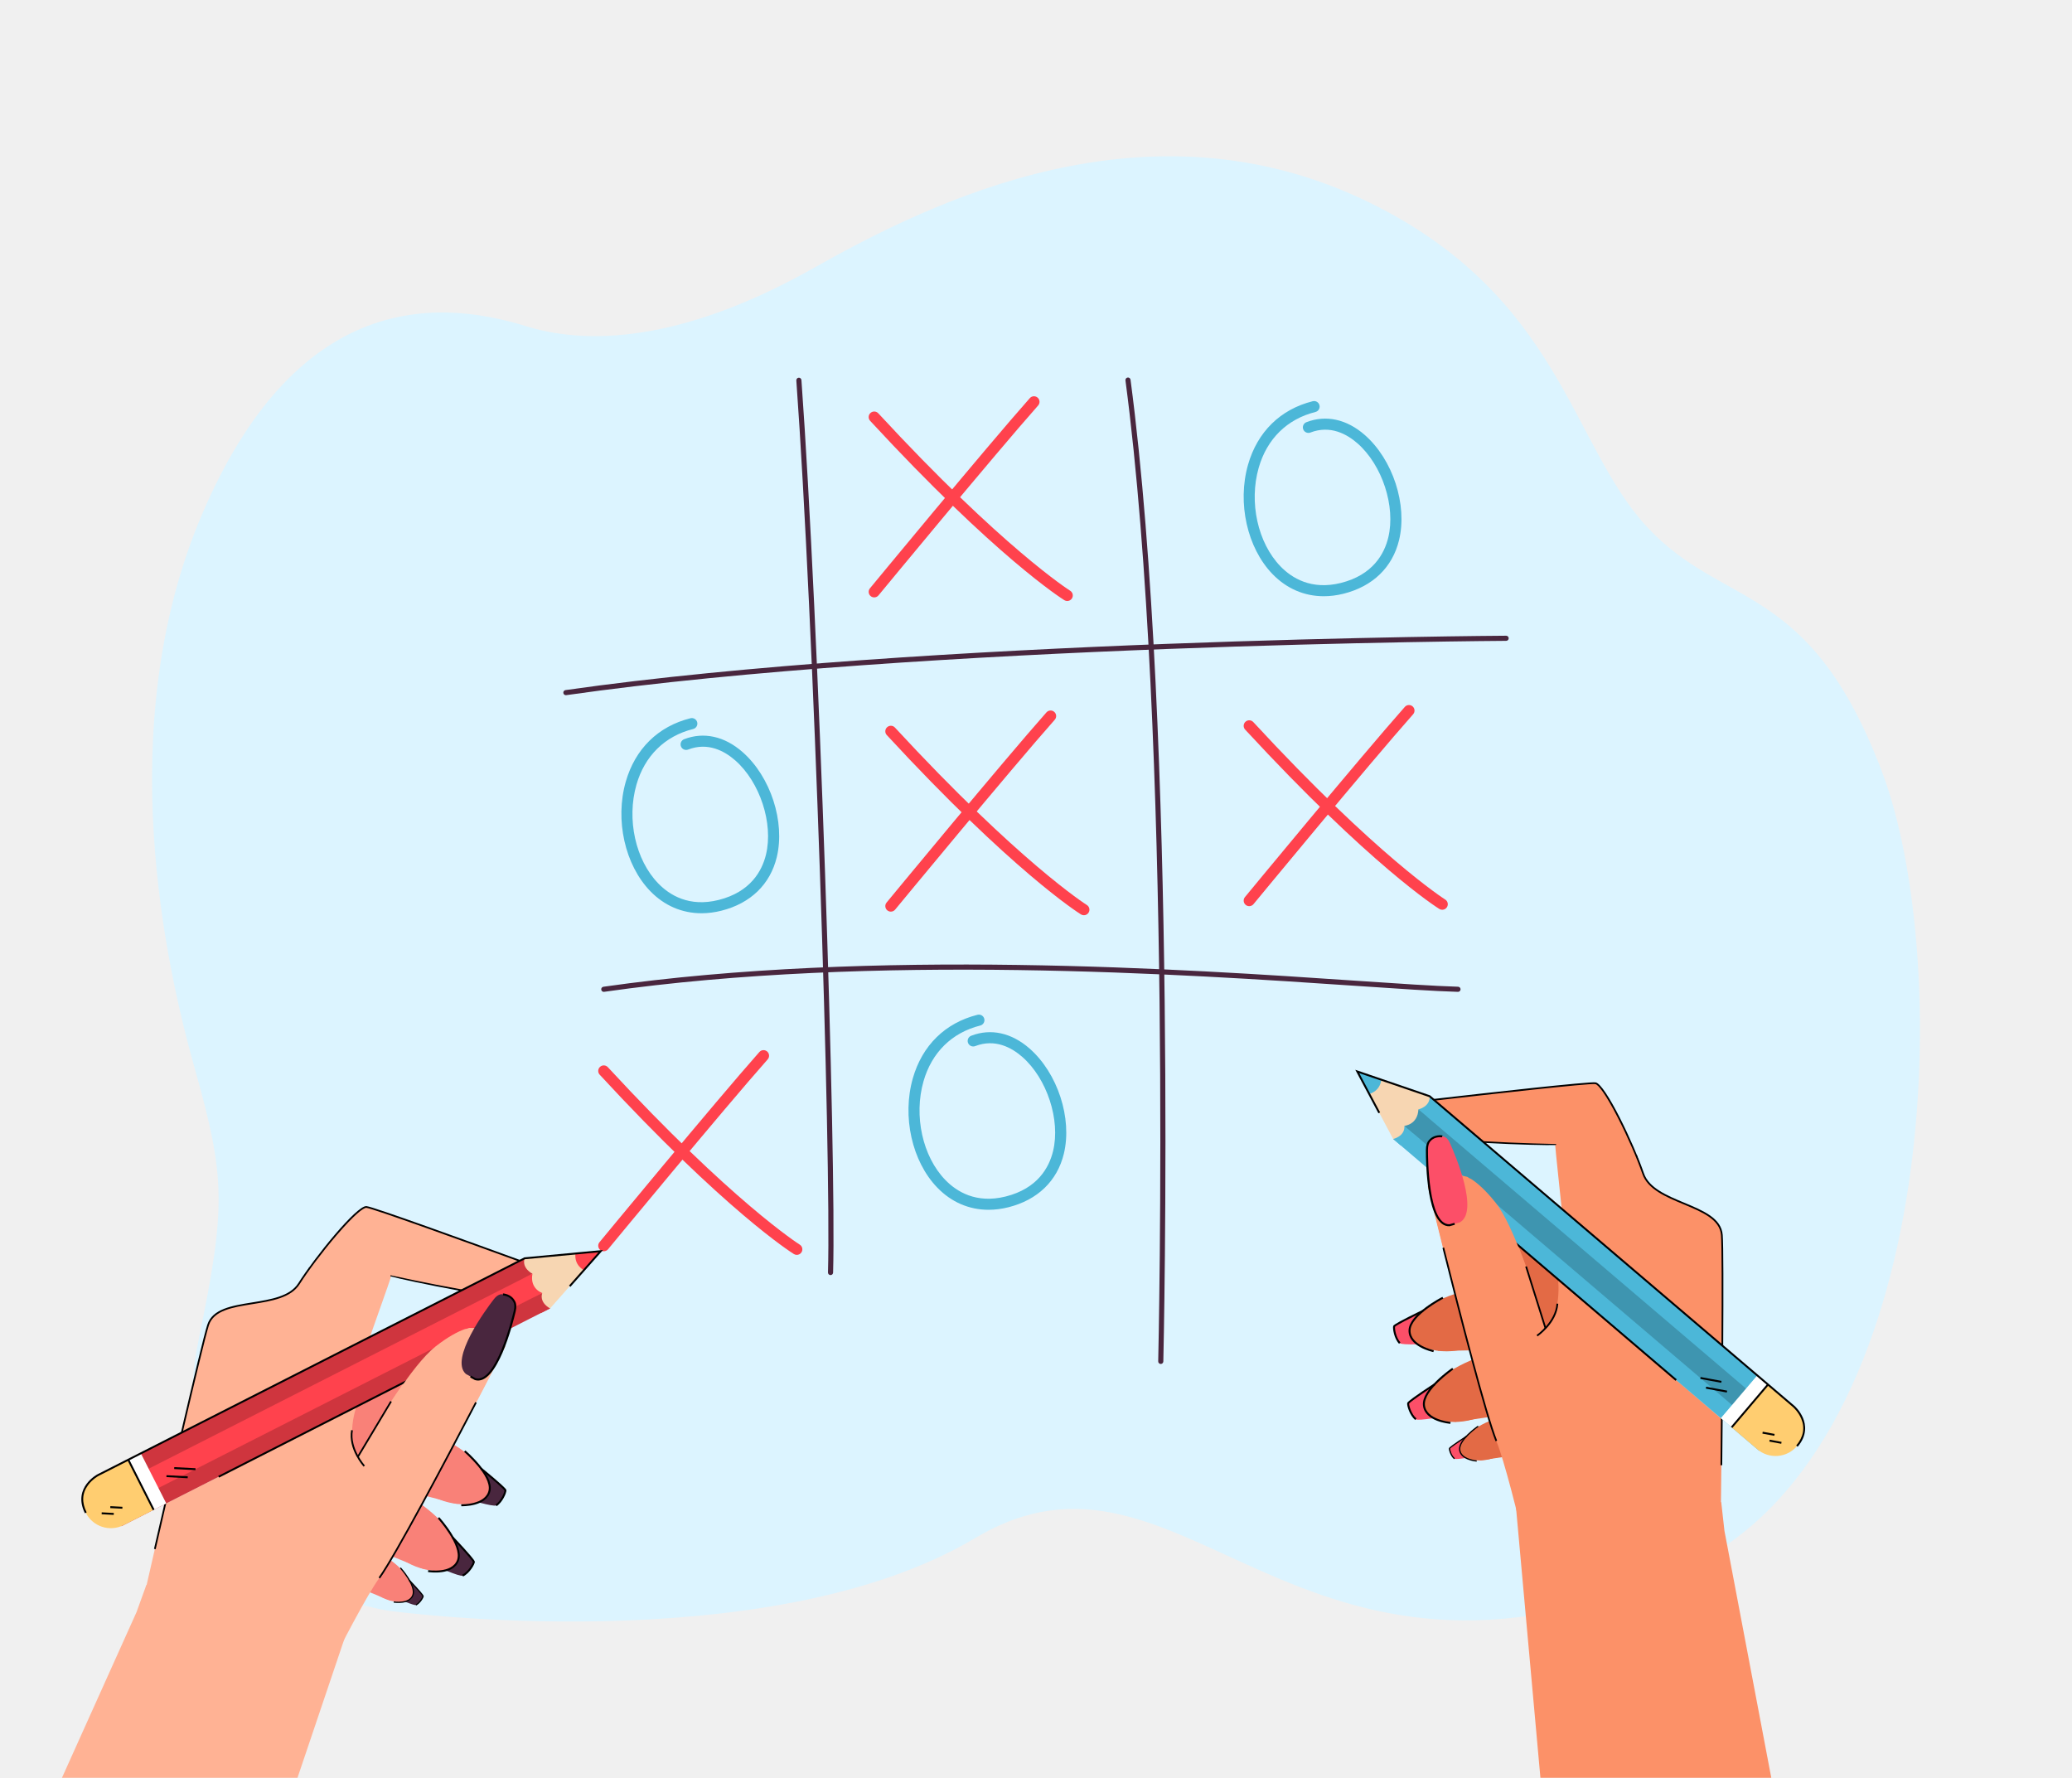
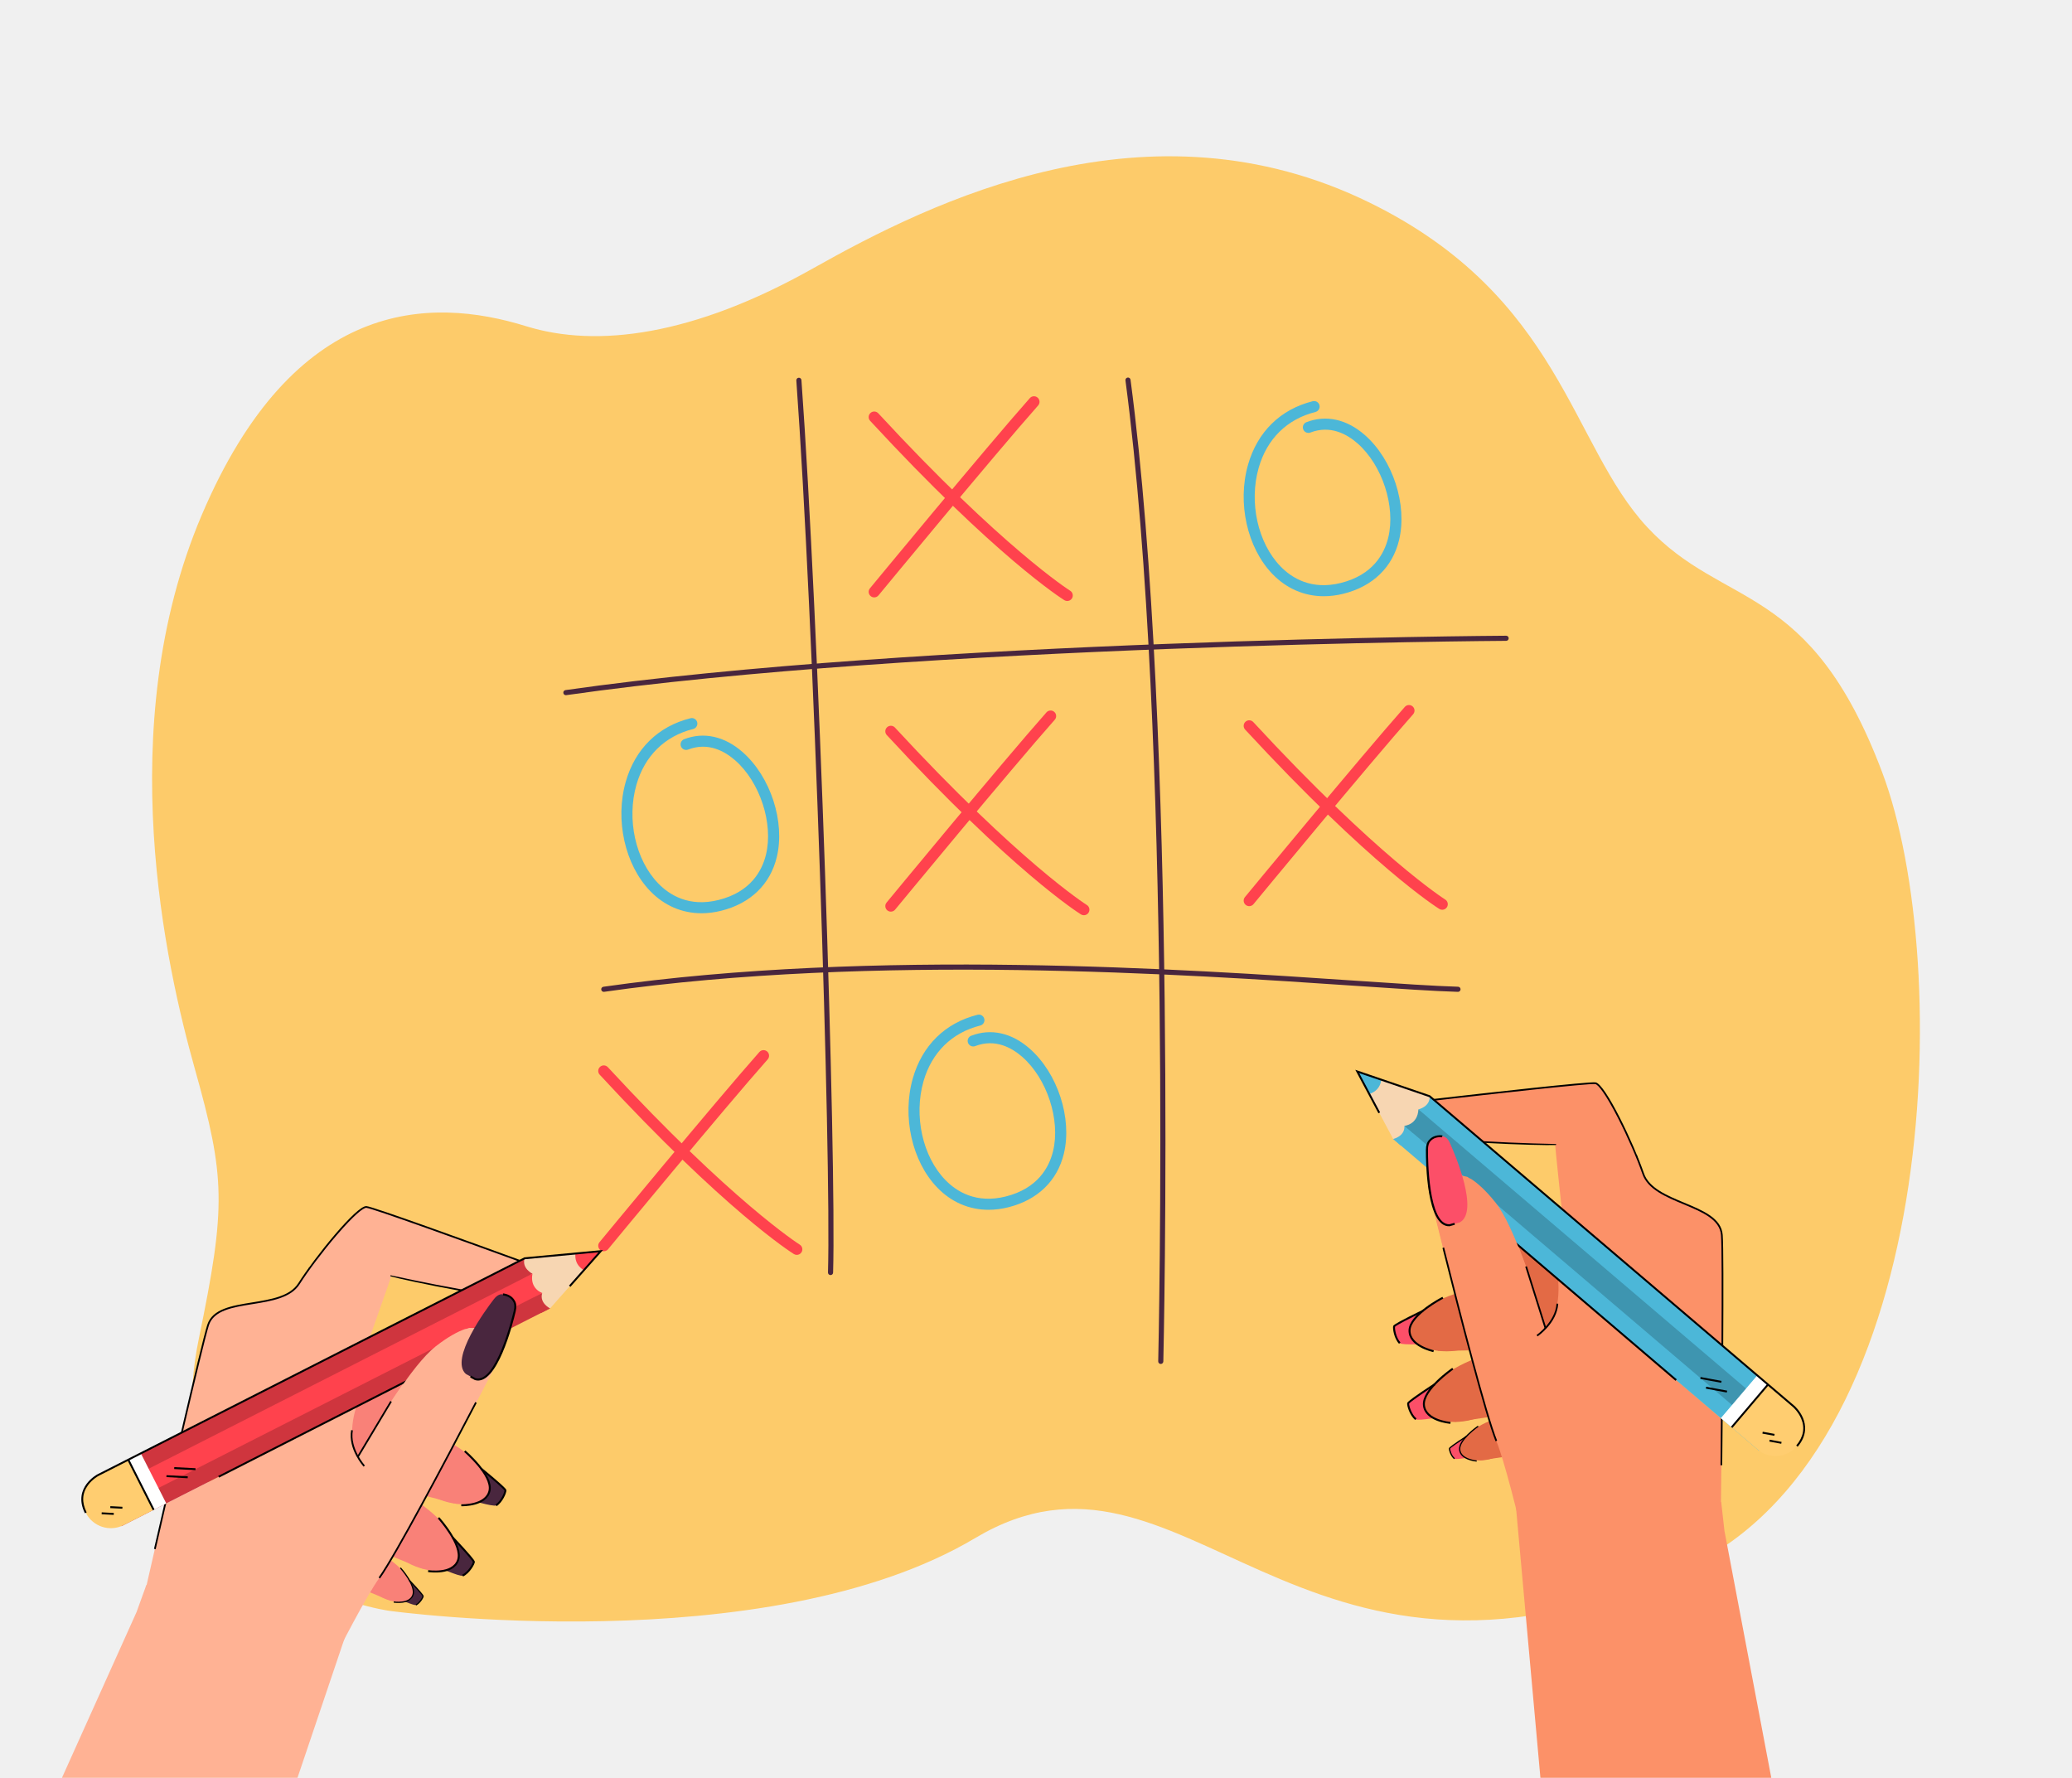
<svg xmlns="http://www.w3.org/2000/svg" version="1.1" id="Layer_1" x="0px" y="0px" viewBox="0 0 2331.278 2000" style="enable-background:new 0 0 2331.278 2000;" xml:space="preserve">
  <g>
-     <path style="fill:#DCF4FF;" d="M223.725,1505.94c30.891-149.507,29.829-181.431-4.617-303.9   c-31.938-113.552-93.559-383.548,7.609-621.999c103.888-244.863,256.931-246.69,365.252-213.059   c79.494,24.68,188.254,10.717,322.664-64.993c134.41-75.71,377.49-196.047,626.436-73.995   c215.245,105.529,226.083,272.405,312.37,365.15c86.288,92.745,182.838,59.718,264.233,275.573   c81.334,215.693,66.096,769.942-226.467,898.047c-435.389,190.644-558.585-176.702-793.893-36.508s-659.154,81.926-659.154,81.926   S167.93,1775.978,223.725,1505.94z" />
+     <path style="fill:#FDCB6A;" d="M223.725,1505.94c30.891-149.507,29.829-181.431-4.617-303.9   c-31.938-113.552-93.559-383.548,7.609-621.999c103.888-244.863,256.931-246.69,365.252-213.059   c79.494,24.68,188.254,10.717,322.664-64.993c134.41-75.71,377.49-196.047,626.436-73.995   c215.245,105.529,226.083,272.405,312.37,365.15c86.288,92.745,182.838,59.718,264.233,275.573   c81.334,215.693,66.096,769.942-226.467,898.047c-435.389,190.644-558.585-176.702-793.893-36.508s-659.154,81.926-659.154,81.926   S167.93,1775.978,223.725,1505.94z" />
    <g>
      <g>
        <path style="fill:#49263E;" d="M934.471,1434.476c-0.028,0-0.056,0-0.084-0.001c-1.59-0.046-2.842-1.372-2.795-2.962     c3.813-131.792-16.142-733.683-35.612-1003.484c-0.114-1.586,1.078-2.965,2.664-3.079c1.569-0.127,2.968,1.078,3.08,2.665     c19.478,269.923,39.442,872.167,35.624,1004.065C937.302,1433.241,936.021,1434.476,934.471,1434.476z" />
      </g>
      <g>
        <path style="fill:#49263E;" d="M1306.021,1534.437c0,0-0.047,0-0.071-0.001c-1.59-0.038-2.848-1.358-2.81-2.948     c0.169-6.984,16.165-703.085-36.846-1103.508c-0.208-1.577,0.9-3.024,2.476-3.232c1.601-0.221,3.024,0.9,3.234,2.476     c53.069,400.869,37.062,1097.412,36.895,1104.402C1308.861,1533.193,1307.578,1534.437,1306.021,1534.437z" />
      </g>
      <g>
        <path style="fill:#49263E;" d="M679.327,1115.82c-1.41,0-2.641-1.036-2.847-2.473c-0.225-1.574,0.87-3.032,2.444-3.257     c304.608-43.512,656.755-19.648,845.941-6.828c49.682,3.367,88.923,6.026,115.667,6.8c1.59,0.046,2.842,1.372,2.795,2.962     c-0.047,1.59-1.425,2.874-2.96,2.795c-26.858-0.778-66.148-3.44-115.892-6.812c-188.973-12.806-540.726-36.645-844.738,6.783     C679.601,1115.811,679.462,1115.82,679.327,1115.82z" />
      </g>
      <g>
        <path style="fill:#49263E;" d="M636.672,782.071c-1.41,0-2.641-1.036-2.848-2.473c-0.223-1.574,0.87-3.032,2.445-3.257     c400.278-57.158,1051.786-61.122,1058.319-61.156h0.015c1.584,0,2.872,1.279,2.88,2.864c0.008,1.591-1.275,2.886-2.865,2.894     c-6.531,0.034-657.649,3.997-1057.535,61.098C636.946,782.062,636.807,782.071,636.672,782.071z" />
      </g>
      <g>
        <path style="fill:#FF424D;" d="M1002.331,1025.582c-1.397,0-2.805-0.467-3.967-1.426c-2.658-2.192-3.037-6.125-0.845-8.786     c1.299-1.575,130.454-158.176,179.886-213.956c2.287-2.58,6.233-2.816,8.811-0.532c2.579,2.286,2.818,6.23,0.532,8.81     c-49.288,55.615-178.301,212.045-179.598,213.619C1005.916,1024.807,1004.131,1025.582,1002.331,1025.582z" />
      </g>
      <g>
        <path style="fill:#FF424D;" d="M1219.512,1029.637c-1.127,0-2.266-0.305-3.294-0.945c-3.086-1.923-77.228-48.868-218.466-201.74     c-2.339-2.532-2.184-6.48,0.349-8.818c2.533-2.339,6.481-2.183,8.818,0.349c139.844,151.36,215.16,199.153,215.904,199.618     c2.923,1.826,3.815,5.674,1.991,8.597C1223.628,1028.595,1221.594,1029.637,1219.512,1029.637z" />
      </g>
      <g>
        <path style="fill:#FF424D;" d="M1405.537,1019.425c-1.397,0-2.804-0.467-3.967-1.426c-2.658-2.192-3.037-6.125-0.845-8.786     c1.299-1.575,130.454-158.175,179.886-213.956c2.289-2.58,6.233-2.816,8.811-0.531c2.579,2.286,2.818,6.23,0.532,8.81     c-49.288,55.617-178.301,212.045-179.598,213.619C1409.122,1018.651,1407.337,1019.425,1405.537,1019.425z" />
      </g>
      <g>
        <path style="fill:#FF424D;" d="M1622.718,1023.482c-1.127,0-2.266-0.305-3.294-0.945c-3.086-1.923-77.228-48.869-218.467-201.741     c-2.339-2.532-2.184-6.48,0.349-8.819c2.533-2.337,6.481-2.182,8.818,0.35c139.844,151.36,215.16,199.154,215.904,199.619     c2.923,1.826,3.815,5.674,1.991,8.598C1626.835,1022.44,1624.801,1023.482,1622.718,1023.482z" />
      </g>
      <g>
        <path style="fill:#FF424D;" d="M983.611,672.069c-1.397,0-2.804-0.467-3.967-1.426c-2.658-2.192-3.037-6.125-0.846-8.786     c1.299-1.575,130.454-158.175,179.886-213.956c2.289-2.58,6.233-2.816,8.811-0.531c2.579,2.286,2.818,6.23,0.532,8.81     c-49.288,55.617-178.3,212.045-179.598,213.619C987.195,671.295,985.41,672.069,983.611,672.069z" />
      </g>
      <g>
        <path style="fill:#FF424D;" d="M1200.791,676.126c-1.127,0-2.266-0.305-3.294-0.945c-3.086-1.923-77.228-48.869-218.466-201.741     c-2.34-2.532-2.184-6.48,0.349-8.819c2.533-2.337,6.481-2.182,8.818,0.35c139.844,151.36,215.16,199.154,215.904,199.619     c2.922,1.826,3.815,5.675,1.991,8.598C1204.908,675.084,1202.874,676.126,1200.791,676.126z" />
      </g>
      <g>
        <path style="fill:#FF424D;" d="M679.327,1407.673c-1.397,0-2.804-0.467-3.967-1.426c-2.658-2.192-3.037-6.125-0.845-8.786     c1.299-1.575,130.454-158.176,179.886-213.956c2.289-2.58,6.231-2.816,8.811-0.531c2.579,2.286,2.818,6.23,0.532,8.81     c-49.288,55.615-178.3,212.045-179.598,213.619C682.912,1406.899,681.127,1407.673,679.327,1407.673z" />
      </g>
      <g>
        <path style="fill:#FF424D;" d="M896.508,1411.73c-1.127,0-2.266-0.305-3.294-0.945c-3.086-1.923-77.228-48.869-218.466-201.741     c-2.339-2.532-2.184-6.48,0.349-8.818c2.533-2.339,6.481-2.182,8.818,0.349c139.844,151.36,215.16,199.154,215.904,199.619     c2.923,1.826,3.815,5.674,1.991,8.598C900.625,1410.687,898.591,1411.73,896.508,1411.73z" />
      </g>
      <g>
        <path style="fill:#4CB7D8;" d="M1489.427,670.752c-21.836,0.001-41.803-8.514-57.692-24.932     c-28.496-29.443-39.815-80.033-27.529-123.027c10.565-36.966,36.426-62.334,72.816-71.431c3.337-0.835,6.732,1.195,7.568,4.54     c0.836,3.344-1.198,6.733-4.542,7.568c-31.88,7.971-54.552,30.257-63.841,62.753c-11.12,38.913-1.048,84.524,24.496,110.917     c12.688,13.11,34.788,26.992,67.987,18.664c36.034-9.037,48.879-32.787,53.309-51.12c8.445-34.958-6.771-81.483-34.641-105.919     c-11.784-10.33-30.536-20.825-52.975-12.17c-3.219,1.243-6.827-0.361-8.068-3.576c-1.241-3.216,0.36-6.828,3.577-8.069     c22.05-8.506,45.379-3.381,65.695,14.43c31.573,27.681,48.143,78.511,38.546,118.235c-7.405,30.648-29.569,52.062-62.405,60.296     C1504.143,669.812,1496.68,670.752,1489.427,670.752z" />
      </g>
      <g>
        <path style="fill:#4CB7D8;" d="M1112.286,1361.001c-21.836,0.001-41.802-8.514-57.692-24.932     c-28.496-29.443-39.815-80.033-27.529-123.027c10.566-36.966,36.426-62.334,72.817-71.431c3.337-0.835,6.732,1.195,7.568,4.54     c0.836,3.344-1.198,6.733-4.542,7.568c-31.88,7.971-54.552,30.257-63.841,62.752c-11.12,38.913-1.048,84.524,24.496,110.917     c12.688,13.11,34.788,26.992,67.988,18.664c36.034-9.037,48.879-32.787,53.309-51.12c8.445-34.958-6.771-81.483-34.641-105.919     c-11.784-10.33-30.536-20.825-52.975-12.17c-3.219,1.243-6.828-0.361-8.068-3.576c-1.241-3.216,0.36-6.828,3.577-8.069     c22.05-8.506,45.379-3.381,65.695,14.43c31.573,27.681,48.143,78.511,38.546,118.235c-7.405,30.648-29.569,52.061-62.405,60.296     C1127.002,1360.061,1119.539,1361.001,1112.286,1361.001z" />
      </g>
      <g>
        <path style="fill:#4CB7D8;" d="M789.282,1027.401c-21.836,0.001-41.802-8.513-57.692-24.932     c-28.496-29.443-39.815-80.033-27.529-123.027c10.565-36.966,36.426-62.333,72.817-71.431c3.337-0.835,6.732,1.195,7.568,4.54     c0.836,3.344-1.198,6.733-4.542,7.568c-31.88,7.971-54.552,30.257-63.841,62.753c-11.12,38.913-1.048,84.524,24.496,110.917     c12.688,13.11,34.786,26.992,67.987,18.664c36.034-9.037,48.879-32.787,53.309-51.121c8.445-34.958-6.771-81.483-34.643-105.919     c-11.78-10.327-30.528-20.828-52.974-12.169c-3.219,1.24-6.827-0.362-8.068-3.576c-1.241-3.216,0.36-6.828,3.577-8.069     c22.042-8.507,45.379-3.384,65.695,14.429c31.573,27.681,48.142,78.511,38.546,118.235     c-7.405,30.649-29.567,52.063-62.405,60.297C803.998,1026.46,796.535,1027.401,789.282,1027.401z" />
      </g>
    </g>
    <g>
      <g>
        <g>
          <path style="fill:#E36A45;" d="M1669.101,1385.373c-54.688-1.713,53.83,161.461,53.83,161.461s64.421,31.865,70.297,3.341      s13.672-192.55,8.876-196.057C1802.104,1354.118,1723.789,1387.086,1669.101,1385.373z" />
        </g>
      </g>
      <g>
        <g>
          <g>
            <g>
              <path style="fill:#E36A45;" d="M1678.968,1593.575l-6.782-28.859l-35.719,34.972        C1638.706,1599.727,1678.968,1593.575,1678.968,1593.575z" />
            </g>
          </g>
          <g>
            <g>
              <g>
                <path style="fill:#FC4F68;" d="M1584.349,1578.786c-2.243,3.795,6.213,15.522,8.711,17.857         c2.499,2.334,33.17-3.541,33.17-3.541l-12.009-35.746C1614.222,1557.355,1586.593,1574.99,1584.349,1578.786z" />
              </g>
            </g>
          </g>
          <g>
            <g>
              <g>
                <path style="fill:#E36A45;" d="M1602.215,1582.483c0.325,20.334,50.33,22.321,68.672,7.695         c18.343-14.626-2.048-65.059-2.048-65.059S1601.635,1546.208,1602.215,1582.483z" />
              </g>
            </g>
          </g>
          <g>
            <g>
              <g>
                <path d="M1635.223,1540.656l-1.24-1.814c-1.422,0.971-34.785,24.005-32.958,42.19c1.848,18.399,29.681,20.62,30.824,20.771         l0.289-2.179c-0.262-0.035-27.251-2.144-28.925-18.812C1601.514,1563.917,1634.886,1540.887,1635.223,1540.656z" />
              </g>
            </g>
          </g>
          <g>
            <g>
              <g>
                <path d="M1614.82,1558.278l-1.195-1.845c-0.074,0.048-7.482,4.849-14.834,9.87c-15.252,10.413-15.419,11.564-15.529,12.326         c-0.379,2.626,2.681,13.614,9.104,18.865l1.392-1.702c-5.778-4.724-8.474-14.657-8.331-16.735         c0.007-0.01,0.014-0.021,0.022-0.032C1586.87,1576.986,1601.511,1566.899,1614.82,1558.278z" />
              </g>
            </g>
          </g>
        </g>
        <g>
          <g>
            <g>
              <path style="fill:#E36A45;" d="M1691.656,1639.047l-4.354-18.531l-22.936,22.456        C1665.804,1642.996,1691.656,1639.047,1691.656,1639.047z" />
            </g>
          </g>
          <g>
            <g>
              <g>
                <path style="fill:#FC4F68;" d="M1630.901,1629.55c-1.44,2.437,3.989,9.967,5.594,11.466         c1.604,1.499,21.299-2.274,21.299-2.274l-7.711-22.953C1650.083,1615.789,1632.342,1627.113,1630.901,1629.55z" />
              </g>
            </g>
          </g>
          <g>
            <g>
              <g>
                <path style="fill:#E36A45;" d="M1642.373,1631.924c0.209,13.057,32.317,14.333,44.095,4.941         c11.778-9.391-1.315-41.775-1.315-41.775S1642.001,1608.632,1642.373,1631.924z" />
              </g>
            </g>
          </g>
          <g>
            <g>
              <g>
                <path d="M1663.568,1605.067l-0.796-1.165c-0.913,0.624-22.336,15.414-21.163,27.09c1.187,11.814,19.058,13.24,19.792,13.338         l0.186-1.399c-0.169-0.022-17.498-1.376-18.573-12.079C1641.923,1620.003,1663.351,1605.215,1663.568,1605.067z" />
              </g>
            </g>
          </g>
          <g>
            <g>
              <g>
                <path d="M1650.467,1616.382l-0.767-1.185c-0.048,0.031-4.804,3.114-9.525,6.337c-9.793,6.686-9.901,7.426-9.971,7.915         c-0.244,1.686,1.721,8.741,5.845,12.113l0.894-1.092c-3.71-3.033-5.441-9.411-5.349-10.746         c0.004-0.007,0.009-0.014,0.014-0.021C1632.519,1628.394,1641.921,1621.918,1650.467,1616.382z" />
              </g>
            </g>
          </g>
        </g>
        <g>
          <g>
            <path style="fill:#E36A45;" d="M1660.506,1519.014l-3.01-29.492l-39.924,30.083       C1619.787,1519.932,1660.506,1519.014,1660.506,1519.014z" />
          </g>
        </g>
        <g>
          <g>
            <g>
              <path style="fill:#FC4F68;" d="M1568.578,1492.168c-2.713,3.475,4.163,16.193,6.34,18.829        c2.177,2.637,33.35,0.759,33.35,0.759l-7.307-36.994C1600.961,1474.761,1571.292,1488.693,1568.578,1492.168z" />
            </g>
          </g>
        </g>
        <g>
          <g>
            <g>
              <path style="fill:#E36A45;" d="M1585.82,1498.134c-2.295,20.207,47.038,28.614,67.11,16.471s6.344-64.781,6.344-64.781        S1589.914,1462.087,1585.82,1498.134z" />
            </g>
          </g>
        </g>
        <g>
          <g>
            <g>
              <path d="M1623.937,1460.904l-0.996-1.959c-1.535,0.78-37.586,19.328-38.115,37.596c-0.536,18.484,26.779,24.269,27.893,24.566        l0.567-2.124c-0.256-0.068-26.748-5.634-26.263-22.379C1587.515,1479.633,1623.573,1461.089,1623.937,1460.904z" />
            </g>
          </g>
        </g>
        <g>
          <g>
            <g>
              <path d="M1569.636,1492.546c1.673-1.838,17.491-9.956,31.799-16.792l-0.948-1.984c-0.08,0.038-8.044,3.846-15.981,7.878        c-16.465,8.363-16.779,9.483-16.986,10.224c-0.714,2.556,0.906,13.845,6.6,19.879l1.599-1.508        c-5.122-5.428-6.517-15.625-6.108-17.668C1569.619,1492.565,1569.627,1492.556,1569.636,1492.546z" />
            </g>
          </g>
        </g>
      </g>
      <g>
        <g>
          <rect x="1855.222" y="1297.463" transform="matrix(0.9542 -0.2991 0.2991 0.9542 -318.3644 616.9741)" width="1.934" height="101.948" />
        </g>
      </g>
      <g>
        <g>
          <polygon style="fill:#FC9168;" points="1705.537,1693.959 1733.176,2000 1992.926,2000 1940.233,1722.179 1936.626,1689.926           " />
        </g>
      </g>
      <g>
        <path style="fill:#FE9F73;" d="M1749.354,1287.261l0.458-0.03C1749.797,1282.983,1749.701,1262.325,1749.354,1287.261z" />
      </g>
      <g>
        <g>
          <polygon style="fill:#FE9F73;" points="1645.499,1345.664 1645.904,1344.891 1626.409,1329.953 1625.897,1330.619     " />
        </g>
        <path style="fill:#FC9168;" d="M1937.246,1596.359c-0.153,17.185-0.315,35.223-0.485,52.013     c-0.881,88.378-1.879,165.099-1.879,165.099l-193.401,37.884c0,0-39.78-185.393-57.9-230.297     c-18.111-44.894-76.748-286.354-76.748-286.354l15.208-6.067l0.836-0.332l2.283,1.753l0.737,0.557l4.242,3.254l0.018,0.018     l0.018,0.018l0.045,0.036l10.313-13.452l10.735,3.445l2.164,1.431l2.124,0.962c6.822,4.359,16.016,12.241,27.368,26.415     c0.971,1.214,1.942,2.526,2.921,3.928c0.405,0.584,0.818,1.186,1.223,1.807c5.267,7.936,10.561,18.38,15.648,29.966     c0.252,0.566,0.503,1.133,0.746,1.708c0.252,0.566,0.494,1.132,0.737,1.699c1.132,2.642,2.247,5.33,3.352,8.053v0.009     c0.333,0.809,0.656,1.609,0.98,2.418c0.251,0.629,0.503,1.249,0.746,1.878c16.628,42.081,29.669,90.409,29.669,90.409     c6.741-6.561,16.479-21.68,14.281-53.763l108.531,90.833C1861.759,1531.686,1937.246,1596.35,1937.246,1596.359z" />
        <path style="fill:#FE9F73;" d="M1937.462,1571.786c0,0,0,0.009,0,0.018l-0.009-0.009L1937.462,1571.786z" />
        <path style="fill:#FC9168;" d="M1937.866,1513.239l-0.97-0.827l-179.85-153.232c0-1.078-7.341-68.67-7.241-71.034v-0.009     c0.009-0.126,0.009-0.189,0.009-0.189s-0.225,0-0.647-0.009c-2.571-0.054-12.628-0.261-26.523-0.719     c-0.225-0.009-0.44-0.009-0.665-0.018c-0.44-0.018-0.881-0.027-1.33-0.045c-12.547-0.422-27.953-1.034-43.726-1.896     c-2.364-0.135-4.745-0.27-7.118-0.413l-1.222-1.034l-53.694-45.748l-1.007-0.854c60.111-6.885,174.023-19.674,181.214-18.596     c9.806,1.483,41.677,66.699,53.685,101.689c11.999,34.99,85.915,33.776,88.539,69.081     C1938.181,1401.043,1938.217,1451.232,1937.866,1513.239z" />
      </g>
      <g>
        <g>
          <path d="M1576.572,1240.547l0.566-0.072l-0.755,0.89c0.018-0.081,0.027-0.135,0.036-0.162L1576.572,1240.547z" />
          <path d="M1750.819,1287.005l-0.036,0.989c0,0.063-0.341,0.117-0.979,0.153c-6.381,0.396-42.935-0.359-78.95-2.4l-1.052-0.899      l-1.222-1.034c40.05,2.409,80.648,3.164,81.251,3.173L1750.819,1287.005z" />
          <path d="M1938.819,1514.057c0,0.467-0.009,0.935,0,1.402c-0.009,0.467-0.009,0.944-0.009,1.42      c-0.054,7.856-0.108,15.873-0.162,24.007c-0.009,1.061-0.018,2.121-0.018,3.191c-0.054,7.658-0.117,15.405-0.179,23.198      c0,0.521-0.009,1.043-0.009,1.573c-0.009,0.593-0.009,1.196-0.018,1.798c0,0.656-0.009,1.313-0.018,1.969      c-0.063,8.44-0.135,16.915-0.216,25.373v0.009c-0.144,17.05-0.305,34.001-0.467,50.386l-0.961-0.009l-0.971-0.018      c0.171-16.897,0.332-34.406,0.494-51.995c0.063-7.802,0.126-15.621,0.189-23.414c0.009-0.602,0.009-1.204,0.018-1.807v-0.171      c0.009-0.467,0.009-0.926,0.009-1.393c0.063-7.792,0.125-15.549,0.18-23.215c0.018-2.382,0.036-4.746,0.054-7.109      c0.054-8.143,0.108-16.16,0.153-24.016c0-0.476,0.009-0.953,0.009-1.42v-1.402c0.35-61.154,0.323-111.342-0.539-122.954      c-1.312-17.634-21.157-25.912-42.171-34.666c-19.854-8.278-40.373-16.834-46.323-34.163      c-5.932-17.302-16.771-42.144-27.611-63.293c-13.904-27.125-22.191-37.291-25.301-37.758      c-7.01-1.061-119.736,11.585-180.063,18.488l-1.007-0.854l-1.016-0.863c60.03-6.876,174.985-19.8,182.373-18.686      c10.956,1.654,43.241,69.647,54.448,102.336c5.672,16.502,25.786,24.896,45.245,33.003c21.571,8.997,41.955,17.49,43.348,36.32      C1939.161,1401.079,1939.178,1452.121,1938.819,1514.057z" />
        </g>
      </g>
      <g>
        <g>
          <path d="M1728.875,1501.81l1.09,1.597c0.891-0.607,21.831-15.122,23.263-36.708l-1.93-0.128      C1749.929,1487.206,1729.086,1501.666,1728.875,1501.81z" />
        </g>
      </g>
      <g>
        <g>
          <g>
            <g>
              <g>
                <rect x="1762.289" y="1162.238" transform="matrix(0.6485 -0.7612 0.7612 0.6485 -460.0516 1869.074)" style="fill:#4CB7D8;" width="63.221" height="540.932" />
              </g>
            </g>
          </g>
          <g>
            <g>
              <g>
                <rect x="1781.742" y="1162.238" transform="matrix(0.6485 -0.7612 0.7612 0.6485 -460.0511 1869.077)" style="fill:#3E95B0;" width="24.316" height="540.931" />
              </g>
            </g>
          </g>
          <g>
            <g>
              <g>
                <rect x="1931.146" y="1568.605" transform="matrix(0.6485 -0.7612 0.7612 0.6485 -510.2097 2048.172)" style="fill:#FFFFFF;" width="63.221" height="15.922" />
              </g>
            </g>
          </g>
          <g>
            <g>
              <g>
                <path style="fill:#FFCD70;" d="M2021.814,1626.881L2021.814,1626.881c-11.322,13.289-31.273,14.884-44.562,3.562         l-28.935-24.652l41-48.123l28.935,24.652C2031.541,1593.642,2033.136,1613.593,2021.814,1626.881z" />
              </g>
            </g>
          </g>
          <g>
            <g>
              <g>
                <path style="fill:#F7D6B2;" d="M1527.119,1205.412l40.404,75.95l0,0c4.016,3.422,10.095,2.88,13.579-1.208         c3.484-4.089,3.052-10.177-0.964-13.599c4.016,3.422,10.802,2.052,15.156-3.059c4.355-5.111,4.629-12.028,0.613-15.45         c4.016,3.421,10.095,2.88,13.579-1.208c3.484-4.089,3.052-10.177-0.964-13.599l0,0L1527.119,1205.412z" />
              </g>
            </g>
          </g>
          <g>
            <g>
              <g>
                <path style="fill:#4CB7D8;" d="M1567.522,1281.362c0,0,13.398-2.96,12.615-14.807l8.583,7.312l-12.615,14.807         L1567.522,1281.362z" />
              </g>
            </g>
          </g>
          <g>
            <g>
              <g>
                <path style="fill:#4CB7D8;" d="M1595.907,1248.046c0,0,13.398-2.96,12.615-14.807l8.582,7.312l-12.615,14.807         L1595.907,1248.046z" />
              </g>
            </g>
          </g>
          <g>
            <g>
              <g>
                <path style="fill:#3E95B0;" d="M1580.138,1266.555c0,0,14.909-1.14,15.769-18.509l9.354,7.969l-15.769,18.509         L1580.138,1266.555z" />
              </g>
            </g>
          </g>
          <g>
            <g>
              <g>
                <path style="fill:#4CB7D8;" d="M1540.538,1230.638c0,0,11.963-2.436,13.618-15.983l-27.037-9.242L1540.538,1230.638z" />
              </g>
            </g>
          </g>
        </g>
        <g>
          <g>
            <g>
              <path d="M2022.636,1627.576c10.803-12.796,9.213-24.671,5.977-32.379c-3.477-8.282-9.406-13.474-9.657-13.691        l-409.892-349.219l-0.194-0.066l-83.981-28.708l26.021,48.913l1.901-1.011l-23.461-44.103l78.631,26.879l409.573,348.948        c0.051,0.044,5.833,5.121,9.102,12.959c4.332,10.383,2.426,20.506-5.665,30.09L2022.636,1627.576z" />
            </g>
          </g>
        </g>
        <g>
          <g>
            <g>
              <rect x="1766.379" y="1295.931" transform="matrix(0.649 -0.7608 0.7608 0.649 -483.961 1854.18)" width="2.153" height="311.288" />
            </g>
          </g>
        </g>
        <g>
          <g>
            <g>
              <rect x="1923.912" y="1540.526" transform="matrix(0.1822 -0.9833 0.9833 0.1822 47.6907 3162.356)" width="2.153" height="23.963" />
            </g>
          </g>
        </g>
        <g>
          <g>
            <g>
              <rect x="1988.647" y="1606.215" transform="matrix(0.1822 -0.9833 0.9833 0.1822 41.2037 3275.582)" width="2.153" height="13.614" />
            </g>
          </g>
        </g>
        <g>
          <g>
            <g>
              <rect x="1996.499" y="1615.135" transform="matrix(0.1821 -0.9833 0.9833 0.1821 39.0215 3290.794)" width="2.153" height="13.614" />
            </g>
          </g>
        </g>
        <g>
          <g>
            <g>
              <rect x="1930.257" y="1551.475" transform="matrix(0.1821 -0.9833 0.9833 0.1821 42.2474 3177.705)" width="2.153" height="23.963" />
            </g>
          </g>
        </g>
        <g>
          <g>
            <g>
              <rect x="1937.25" y="1580.689" transform="matrix(0.6471 -0.7624 0.7624 0.6471 -511.1661 2059.116)" width="63.221" height="2.153" />
            </g>
          </g>
        </g>
      </g>
      <path style="fill:#FC9168;" d="M1708.914,1404.207c-0.243-0.629-0.494-1.25-0.746-1.878c-0.324-0.809-0.647-1.609-0.98-2.418    v-0.009c-1.105-2.723-2.22-5.411-3.352-8.053c-0.243-0.566-0.485-1.133-0.737-1.699c-0.243-0.575-0.494-1.141-0.746-1.708    c-5.087-11.585-10.381-22.029-15.648-29.966c-0.404-0.62-0.818-1.222-1.223-1.807c-0.979-1.402-1.95-2.714-2.921-3.928    c-11.352-14.174-20.546-22.056-27.368-26.415l-2.124-0.962l-2.164-1.431l-12.962-2.918l-8.087,12.924l-0.045-0.036l-0.018-0.018    l-0.018-0.018l-4.242-3.254l-0.737-0.557l-2.283-1.753l-0.836,0.332l-15.208,6.067c0,0,17.357,71.473,36.101,143.877    l75.055-50.971C1714.881,1419.822,1711.958,1411.91,1708.914,1404.207z" />
      <g>
        <polygon style="fill:#FE9F73;" points="1645.136,1345.664 1645.541,1344.891 1626.046,1329.953 1625.534,1330.619    " />
      </g>
      <path d="M1622.981,1403.995c18.809,75.079,47.94,188.268,59.706,217.433l1.793-0.724    c-11.738-29.097-40.868-142.304-59.662-217.332L1622.981,1403.995z" />
      <g>
        <g>
          <rect x="1727.019" y="1423.206" transform="matrix(0.954 -0.2998 0.2998 0.954 -358.1177 585.1187)" width="1.934" height="73.093" />
        </g>
      </g>
      <g>
        <g>
          <g>
            <path style="fill:#FC4F68;" d="M1636.682,1376.773l5.795-1.618c22.046-11.896-5.174-76.066-10.908-88.819       c-2.84-6.317-6.197-7.909-8.862-7.909c0,0-8.462-1.608-13.848,4.546c-1.823,1.762-3.344,4.938-3.368,10.644       c-0.061,14.371,1.081,85.821,25.395,84.775L1636.682,1376.773z" />
          </g>
        </g>
        <g>
          <g>
            <path d="M1609.642,1283.716l0.075-0.079c4.842-5.531,12.583-4.134,12.661-4.118l0.658-2.183c-0.374-0.071-9.191-1.657-15,4.932       c-2.436,2.382-3.682,6.235-3.704,11.451c-0.062,14.518,0.925,86.884,26.496,85.783l0.142-0.006l5.935-1.658l-0.445-2.13       l-5.651,1.578c-23.827,0.729-24.194-75.106-24.157-83.772C1606.671,1288.912,1607.677,1285.615,1609.642,1283.716z" />
          </g>
        </g>
      </g>
    </g>
    <g>
      <g>
        <g>
          <path style="fill:#F98178;" d="M495.863,1549.379c53.578,11.096-90.023,144.441-90.023,144.441s-70.079,15.952-69.136-13.156      c0.943-29.107,31.639-190.424,37.121-192.715C373.826,1487.949,442.286,1538.282,495.863,1549.379z" />
        </g>
      </g>
      <g>
        <g>
          <g>
            <g>
              <path style="fill:#F98178;" d="M437.683,1749.53l13.329-26.48l26.572,42.342        C475.397,1764.907,437.683,1749.53,437.683,1749.53z" />
            </g>
          </g>
          <g>
            <g>
              <g>
                <path style="fill:#49263E;" d="M533.14,1757.229c1.296,4.214-9.663,13.644-12.638,15.331         c-2.975,1.687-31.428-11.184-31.428-11.184l20.019-31.957C509.093,1729.419,531.845,1753.015,533.14,1757.229z" />
              </g>
            </g>
          </g>
          <g>
            <g>
              <g>
                <path style="fill:#F98178;" d="M514.905,1756.655c-5.061,19.697-54.149,9.96-68.572-8.543         c-14.423-18.502,17.173-62.784,17.173-62.784S523.934,1721.517,514.905,1756.655z" />
              </g>
            </g>
          </g>
          <g>
            <g>
              <g>
                <path d="M492.569,1708.281l1.629-1.475c1.156,1.276,28.223,31.46,22.203,48.716c-6.091,17.46-33.673,13.124-34.82,13.005         l0.228-2.186c0.263,0.027,26.999,4.275,32.517-11.543C519.919,1738.766,492.843,1708.583,492.569,1708.281z" />
              </g>
            </g>
          </g>
          <g>
            <g>
              <g>
                <path d="M508.297,1730.177l1.593-1.516c0.061,0.064,6.143,6.461,12.122,13.059c12.401,13.685,12.295,14.843,12.224,15.609         c-0.244,2.642-5.784,12.612-13.255,16.219l-0.956-1.979c6.721-3.245,11.66-12.274,12.007-14.329         c-0.004-0.012-0.009-0.024-0.014-0.036C531.11,1754.891,519.227,1741.666,508.297,1730.177z" />
              </g>
            </g>
          </g>
        </g>
        <g>
          <g>
            <g>
              <path style="fill:#F98178;" d="M414.733,1790.785l8.559-17.003l17.062,27.188        C438.95,1800.658,414.733,1790.785,414.733,1790.785z" />
            </g>
          </g>
          <g>
            <g>
              <g>
                <path style="fill:#49263E;" d="M476.027,1795.728c0.832,2.706-6.205,8.761-8.115,9.844c-1.91,1.083-20.18-7.181-20.18-7.181         l12.854-20.52C460.586,1777.871,475.195,1793.022,476.027,1795.728z" />
              </g>
            </g>
          </g>
          <g>
            <g>
              <g>
                <path style="fill:#F98178;" d="M464.318,1795.36c-3.25,12.647-34.769,6.395-44.03-5.485         c-9.261-11.88,11.027-40.314,11.027-40.314S470.116,1772.798,464.318,1795.36z" />
              </g>
            </g>
          </g>
          <g>
            <g>
              <g>
                <path d="M449.976,1764.298l1.046-0.947c0.742,0.82,18.122,20.201,14.257,31.281c-3.911,11.211-21.622,8.427-22.358,8.351         l0.146-1.404c0.169,0.018,17.336,2.745,20.879-7.411C467.538,1783.873,450.152,1764.492,449.976,1764.298z" />
              </g>
            </g>
          </g>
          <g>
            <g>
              <g>
                <path d="M460.075,1778.358l1.023-0.973c0.039,0.041,3.945,4.149,7.784,8.385c7.962,8.787,7.895,9.531,7.849,10.023         c-0.157,1.697-3.714,8.098-8.511,10.414l-0.614-1.271c4.316-2.084,7.487-7.882,7.709-9.201         c-0.003-0.008-0.006-0.015-0.009-0.023C474.723,1794.227,467.093,1785.735,460.075,1778.358z" />
              </g>
            </g>
          </g>
        </g>
        <g>
          <g>
            <path style="fill:#F98178;" d="M473.034,1681.336l9.81-27.975l31.802,38.57C512.415,1691.73,473.034,1681.336,473.034,1681.336       z" />
          </g>
        </g>
        <g>
          <g>
            <g>
              <path style="fill:#49263E;" d="M568.689,1676.683c1.827,4.012-7.826,14.774-10.559,16.83        c-2.733,2.056-32.606-7.045-32.606-7.045l15.739-34.267C541.262,1652.2,566.862,1672.671,568.689,1676.683z" />
            </g>
          </g>
        </g>
        <g>
          <g>
            <g>
              <path style="fill:#F98178;" d="M550.531,1678.461c-2.484,20.184-52.416,16.847-69.101,0.355        c-16.685-16.492,8.949-64.473,8.949-64.473S554.962,1642.454,550.531,1678.461z" />
            </g>
          </g>
        </g>
        <g>
          <g>
            <g>
              <path d="M522.154,1633.364l1.426-1.672c1.31,1.117,32.038,27.565,28.289,45.453c-3.792,18.099-31.703,17.35-32.856,17.379        l-0.056-2.198c0.265-0.007,27.325,0.764,30.76-15.632C553.201,1660.075,522.465,1633.629,522.154,1633.364z" />
            </g>
          </g>
        </g>
        <g>
          <g>
            <g>
              <path d="M567.572,1676.804c-1.198-2.178-14.684-13.763-27.002-23.749l1.385-1.708c0.068,0.055,6.924,5.617,13.702,11.39        c14.059,11.975,14.103,13.137,14.131,13.906c0.098,2.652-4.112,13.252-11.056,17.791l-1.203-1.84        c6.247-4.083,9.983-13.673,10.062-15.755C567.585,1676.827,567.578,1676.815,567.572,1676.804z" />
            </g>
          </g>
        </g>
      </g>
      <g>
        <g>
          <rect x="271.587" y="1468.837" transform="matrix(0.5136 -0.8581 0.8581 0.5136 -1104.264 991.7459)" width="101.948" height="1.934" />
        </g>
      </g>
      <polygon style="fill:#FFB294;" points="153.62,1813.615 69.72,2000 334.721,2000 388.422,1840.942 164.654,1783.094   " />
      <g>
        <path style="fill:#FE9F73;" d="M440.721,1435.248l-0.438-0.136C441.289,1430.985,446.203,1410.919,440.721,1435.248z" />
      </g>
      <g>
        <g>
          <polygon style="fill:#FE9F73;" points="528.08,1516.274 527.867,1515.428 550.309,1505.452 550.652,1506.218     " />
        </g>
        <path style="fill:#FFB294;" d="M185.709,1692.055C185.709,1692.055,185.711,1692.047,185.709,1692.055     c-3.862,16.746-7.737,34.234-11.489,50.6c-19.767,86.143-36.701,160.979-36.701,160.979l179.221,81.97     c0,0,81.945-170.991,110.043-210.427c28.087-39.429,141.452-260.538,141.452-260.538l-13.372-9.448l-0.735-0.518l-2.629,1.172     l-0.846,0.37l-4.884,2.174l-0.022,0.013l-0.022,0.013l-0.052,0.024l-6.889-15.487l-11.243,0.845l-2.438,0.887l-2.29,0.44     c-7.651,2.647-18.431,8.166-32.777,19.299c-1.227,0.953-2.477,2.003-3.757,3.138c-0.53,0.474-1.072,0.963-1.61,1.471     c-6.974,6.488-14.558,15.408-22.209,25.487c-0.377,0.492-0.754,0.984-1.124,1.486c-0.377,0.492-0.745,0.986-1.113,1.48     c-1.718,2.305-3.429,4.658-5.139,7.048l-0.002,0.009c-0.512,0.709-1.013,1.411-1.517,2.122c-0.391,0.553-0.781,1.097-1.164,1.652     c-25.989,37.039-49.948,80.989-49.948,80.989c-5.024-7.953-10.373-28.867-1.682-56.183l-127,64.146L185.709,1692.055z" />
        <path style="fill:#FE9F73;" d="M191.41,1668.02c0,0-0.002,0.009-0.004,0.018l0.011-0.007L191.41,1668.02z" />
        <path style="fill:#FFB294;" d="M204.68,1610.995l1.137-0.578l210.643-107.031c0.252-1.049,23.163-65.061,23.618-67.383     l0.002-0.009c0.021-0.124,0.035-0.186,0.035-0.186s0.219,0.052,0.631,0.142c2.512,0.547,12.34,2.693,25.959,5.49     c0.221,0.044,0.43,0.094,0.651,0.138c0.432,0.085,0.863,0.179,1.304,0.267c12.299,2.517,27.422,5.518,42.961,8.36     c2.33,0.42,4.678,0.845,7.018,1.259l1.43-0.72l62.887-31.955l1.178-0.596c-56.845-20.722-164.627-59.741-171.871-60.371     c-9.881-0.846-56.091,55.132-75.933,86.353c-19.833,31.224-91.425,12.795-102.216,46.512     C230.556,1501.824,218.809,1550.618,204.68,1610.995z" />
      </g>
      <g>
        <g>
          <path d="M619.635,1430.144l-0.534-0.202l0.526,1.041c0.001-0.083,0.005-0.137,0.003-0.166L619.635,1430.144z" />
          <path d="M439.356,1434.657l-0.196,0.97c-0.015,0.061,0.305,0.193,0.917,0.377c6.113,1.874,41.834,9.67,77.33,16.09l1.232-0.629      l1.43-0.72c-39.506-7.004-79.16-15.744-79.748-15.876L439.356,1434.657z" />
          <path d="M203.563,1611.568c-0.109,0.454-0.21,0.911-0.327,1.363c-0.1,0.457-0.212,0.92-0.323,1.383      c-1.781,7.651-3.599,15.46-5.445,23.382c-0.239,1.033-0.477,2.067-0.727,3.107c-1.734,7.459-3.481,15.007-5.239,22.599      c-0.122,0.507-0.234,1.016-0.358,1.532c-0.13,0.579-0.271,1.165-0.402,1.752c-0.153,0.638-0.298,1.278-0.442,1.918      c-1.909,8.221-3.816,16.479-5.712,24.723l-0.002,0.009c-3.839,16.613-7.638,33.134-11.304,49.104l0.937,0.216l0.948,0.209      c3.777-16.471,7.706-33.533,11.653-50.675c1.759-7.601,3.523-15.219,5.28-22.811c0.132-0.588,0.272-1.173,0.404-1.761      l0.04-0.166c0.1-0.457,0.207-0.902,0.316-1.357c1.757-7.592,3.507-15.149,5.243-22.616c0.538-2.32,1.073-4.623,1.607-6.926      c1.848-7.931,3.666-15.739,5.456-23.388c0.111-0.463,0.214-0.929,0.323-1.383l0.327-1.363      c13.93-59.547,25.668-108.343,29.217-119.434c5.391-16.841,26.62-20.259,49.097-23.868c21.238-3.416,43.187-6.948,53.017-22.41      c9.806-15.44,26.143-37.067,41.619-55.102c19.85-23.132,30.28-31.083,33.413-30.811c7.065,0.605,113.727,39.207,170.777,59.997      l1.178-0.596l1.189-0.602c-56.768-20.695-165.533-60.088-172.977-60.729c-11.04-0.948-58.3,57.634-76.826,86.805      c-9.366,14.723-30.884,18.192-51.698,21.534c-23.075,3.715-44.879,7.217-50.627,25.201      C229.595,1501.63,217.666,1551.259,203.563,1611.568z" />
        </g>
      </g>
      <g>
        <g>
          <path d="M410.568,1648.652l-1.432,1.298c-0.725-0.798-17.699-19.798-14.055-41.123l1.906,0.325      C393.503,1629.538,410.397,1648.463,410.568,1648.652z" />
        </g>
      </g>
      <g>
        <g>
          <g>
            <g>
              <g>
                <rect x="331.855" y="1295.814" transform="matrix(-0.453 -0.8915 0.8915 -0.453 -868.2604 2599.813)" style="fill:#CF353E;" width="63.221" height="540.932" />
              </g>
            </g>
          </g>
          <g>
            <g>
              <g>
                <rect x="351.307" y="1295.814" transform="matrix(-0.453 -0.8915 0.8915 -0.453 -868.2592 2599.814)" style="fill:#FF424D;" width="24.316" height="540.931" />
              </g>
            </g>
          </g>
          <g>
            <g>
              <g>
                <rect x="134.088" y="1658.804" transform="matrix(-0.453 -0.8915 0.8915 -0.453 -1245.196 2569.506)" style="fill:#FFFFFF;" width="63.221" height="15.922" />
              </g>
            </g>
          </g>
          <g>
            <g>
              <g>
                <path style="fill:#FFCD70;" d="M96.531,1701.91L96.531,1701.91c7.908,15.564,26.936,21.771,42.5,13.862l33.889-17.219         l-28.638-56.363l-33.889,17.219C94.829,1667.318,88.622,1686.346,96.531,1701.91z" />
              </g>
            </g>
          </g>
          <g>
            <g>
              <g>
                <path style="fill:#F7D6B2;" d="M675.921,1407.52l-57.012,64.425l0,0c-4.703,2.39-10.489,0.445-12.922-4.344         c-2.433-4.789-0.593-10.608,4.11-12.998c-4.703,2.39-10.982-0.526-14.024-6.512c-3.042-5.986-1.694-12.776,3.009-15.166         c-4.703,2.39-10.489,0.445-12.922-4.344c-2.433-4.789-0.593-10.608,4.111-12.998l0,0L675.921,1407.52z" />
              </g>
            </g>
          </g>
          <g>
            <g>
              <g>
                <path style="fill:#CF353E;" d="M618.909,1471.944c0,0-12.337-6.005-8.812-17.342l-10.052,5.107l8.812,17.342         L618.909,1471.944z" />
              </g>
            </g>
          </g>
          <g>
            <g>
              <g>
                <path style="fill:#CF353E;" d="M599.083,1432.924c0,0-12.337-6.005-8.812-17.342l-10.052,5.107l8.812,17.342         L599.083,1432.924z" />
              </g>
            </g>
          </g>
          <g>
            <g>
              <g>
                <path style="fill:#FF424D;" d="M610.098,1454.602c0,0-14.231-4.588-11.015-21.678l-10.052,5.107l11.015,21.678         L610.098,1454.602z" />
              </g>
            </g>
          </g>
          <g>
            <g>
              <g>
                <path style="fill:#FF424D;" d="M656.986,1428.917c0,0-11.064-5.16-9.512-18.72l28.447-2.678L656.986,1428.917z" />
              </g>
            </g>
          </g>
        </g>
        <g>
          <g>
            <g>
              <path d="M95.569,1702.393c-7.519-14.964-3.201-26.14,1.744-32.88c5.314-7.242,12.291-10.907,12.585-11.059l480.069-243.925        l0.204-0.019l88.362-8.317l-36.717,41.49l-1.612-1.426l33.106-37.41l-82.733,7.787L110.881,1660.37        c-0.06,0.031-6.867,3.618-11.875,10.477c-6.635,9.085-7.144,19.374-1.513,30.581L95.569,1702.393z" />
            </g>
          </g>
        </g>
        <g>
          <g>
            <g>
              <rect x="229.132" y="1589.724" transform="matrix(0.8912 -0.4535 0.4535 0.8912 -679.6357 347.5279)" width="311.288" height="2.153" />
            </g>
          </g>
        </g>
        <g>
          <g>
            <g>
              <rect x="206.962" y="1640.203" transform="matrix(0.0523 -0.9986 0.9986 0.0523 -1452.764 1773.548)" width="2.153" height="23.963" />
            </g>
          </g>
        </g>
        <g>
          <g>
            <g>
              <rect x="129.892" y="1689.114" transform="matrix(0.0523 -0.9986 0.9986 0.0523 -1569.483 1737.947)" width="2.153" height="13.614" />
            </g>
          </g>
        </g>
        <g>
          <g>
            <g>
              <rect x="120.175" y="1695.956" transform="matrix(0.0524 -0.9986 0.9986 0.0524 -1585.525 1734.651)" width="2.153" height="13.614" />
            </g>
          </g>
        </g>
        <g>
          <g>
            <g>
              <rect x="198.236" y="1649.369" transform="matrix(0.0523 -0.9986 0.9986 0.0523 -1470.192 1773.44)" width="2.153" height="23.963" />
            </g>
          </g>
        </g>
        <g>
          <g>
            <g>
              <rect x="157.474" y="1638.787" transform="matrix(0.8923 -0.4514 0.4514 0.8923 -736.9034 251.4088)" width="2.153" height="63.221" />
            </g>
          </g>
        </g>
      </g>
      <path style="fill:#FFB294;" d="M452.754,1558.402c0.383-0.555,0.772-1.099,1.164-1.652c0.503-0.711,1.005-1.414,1.517-2.123    l0.002-0.009c1.711-2.39,3.421-4.743,5.139-7.048c0.368-0.494,0.736-0.988,1.113-1.48c0.37-0.503,0.747-0.995,1.124-1.486    c7.65-10.078,15.235-18.999,22.209-25.487c0.538-0.509,1.08-0.998,1.61-1.471c1.28-1.135,2.53-2.184,3.757-3.138    c14.346-11.134,25.126-16.653,32.777-19.3l2.29-0.44l2.438-0.887l13.285,0.188l4.847,14.455l0.052-0.025l0.022-0.013l0.022-0.013    l4.884-2.174l0.846-0.37l2.629-1.172l0.735,0.518l13.372,9.448c0,0-33.557,65.449-68.679,131.48l-61.088-67.079    C443.309,1572.194,447.997,1565.182,452.754,1558.402z" />
      <g>
        <polygon style="fill:#FE9F73;" points="528.433,1516.359 528.22,1515.513 550.663,1505.537 551.005,1506.303    " />
      </g>
      <path d="M536.365,1578.249c-35.81,68.617-90.551,171.883-108.798,197.497l-1.574-1.122    c18.204-25.554,72.948-128.838,108.732-197.408L536.365,1578.249z" />
      <g>
        <g>
          <rect x="384.7" y="1606.997" transform="matrix(0.5141 -0.8577 0.8577 0.5141 -1174.494 1142.555)" width="73.093" height="1.934" />
        </g>
      </g>
      <g>
        <g>
          <g>
            <path style="fill:#49263E;" d="M529.394,1548.582l-5.257-2.925c-18.661-16.713,22.782-72.759,31.334-83.822       c4.236-5.48,7.871-6.245,10.463-5.623c0,0,8.603,0.411,12.405,7.652c1.362,2.139,2.099,5.582,0.791,11.136       c-3.294,13.989-21.078,83.2-44.477,76.508L529.394,1548.582z" />
          </g>
        </g>
        <g>
          <g>
            <path d="M577.404,1464.404l-0.055-0.094c-3.417-6.508-11.271-6.956-11.35-6.959l-0.13-2.277       c0.38,0.018,9.324,0.533,13.435,8.297c1.812,2.885,2.125,6.922,0.93,12c-3.328,14.132-21.175,84.269-45.783,77.232       l-0.137-0.039l-5.384-2.997l0.93-1.968l5.127,2.853c22.999,6.269,41.053-67.387,43.039-75.821       C579.08,1470.15,578.871,1466.709,577.404,1464.404z" />
          </g>
        </g>
      </g>
    </g>
  </g>
</svg>
